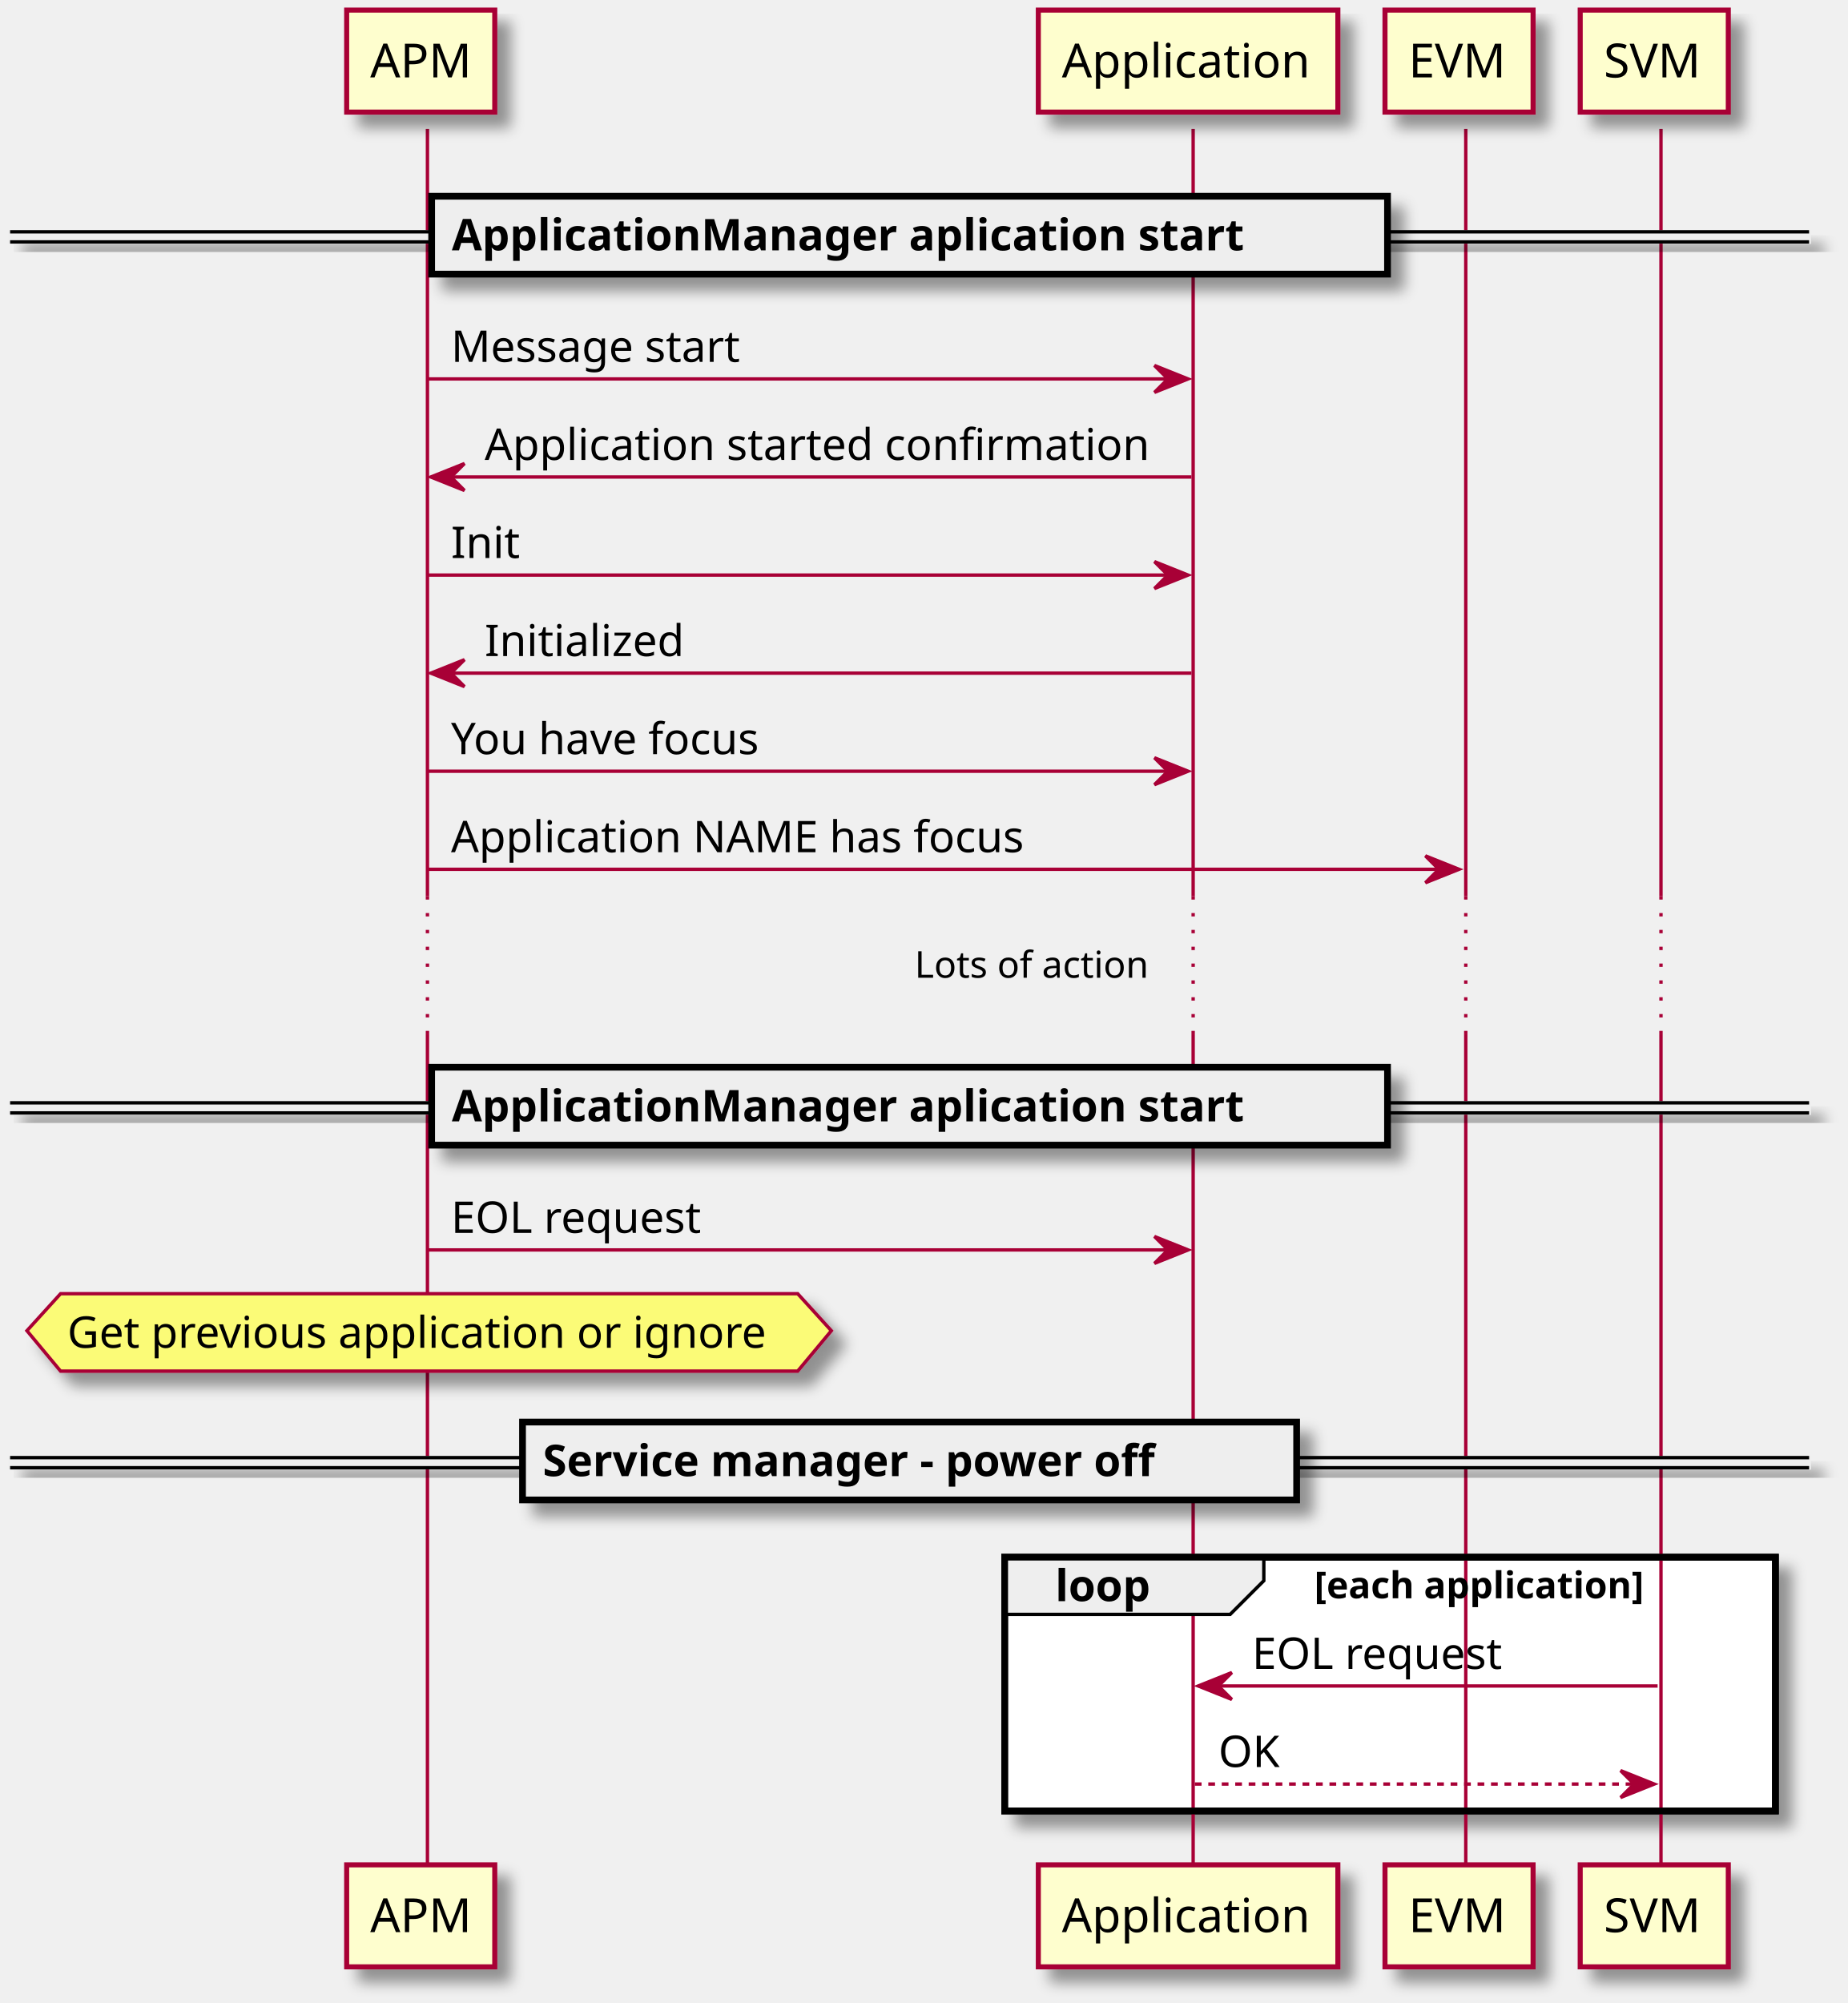
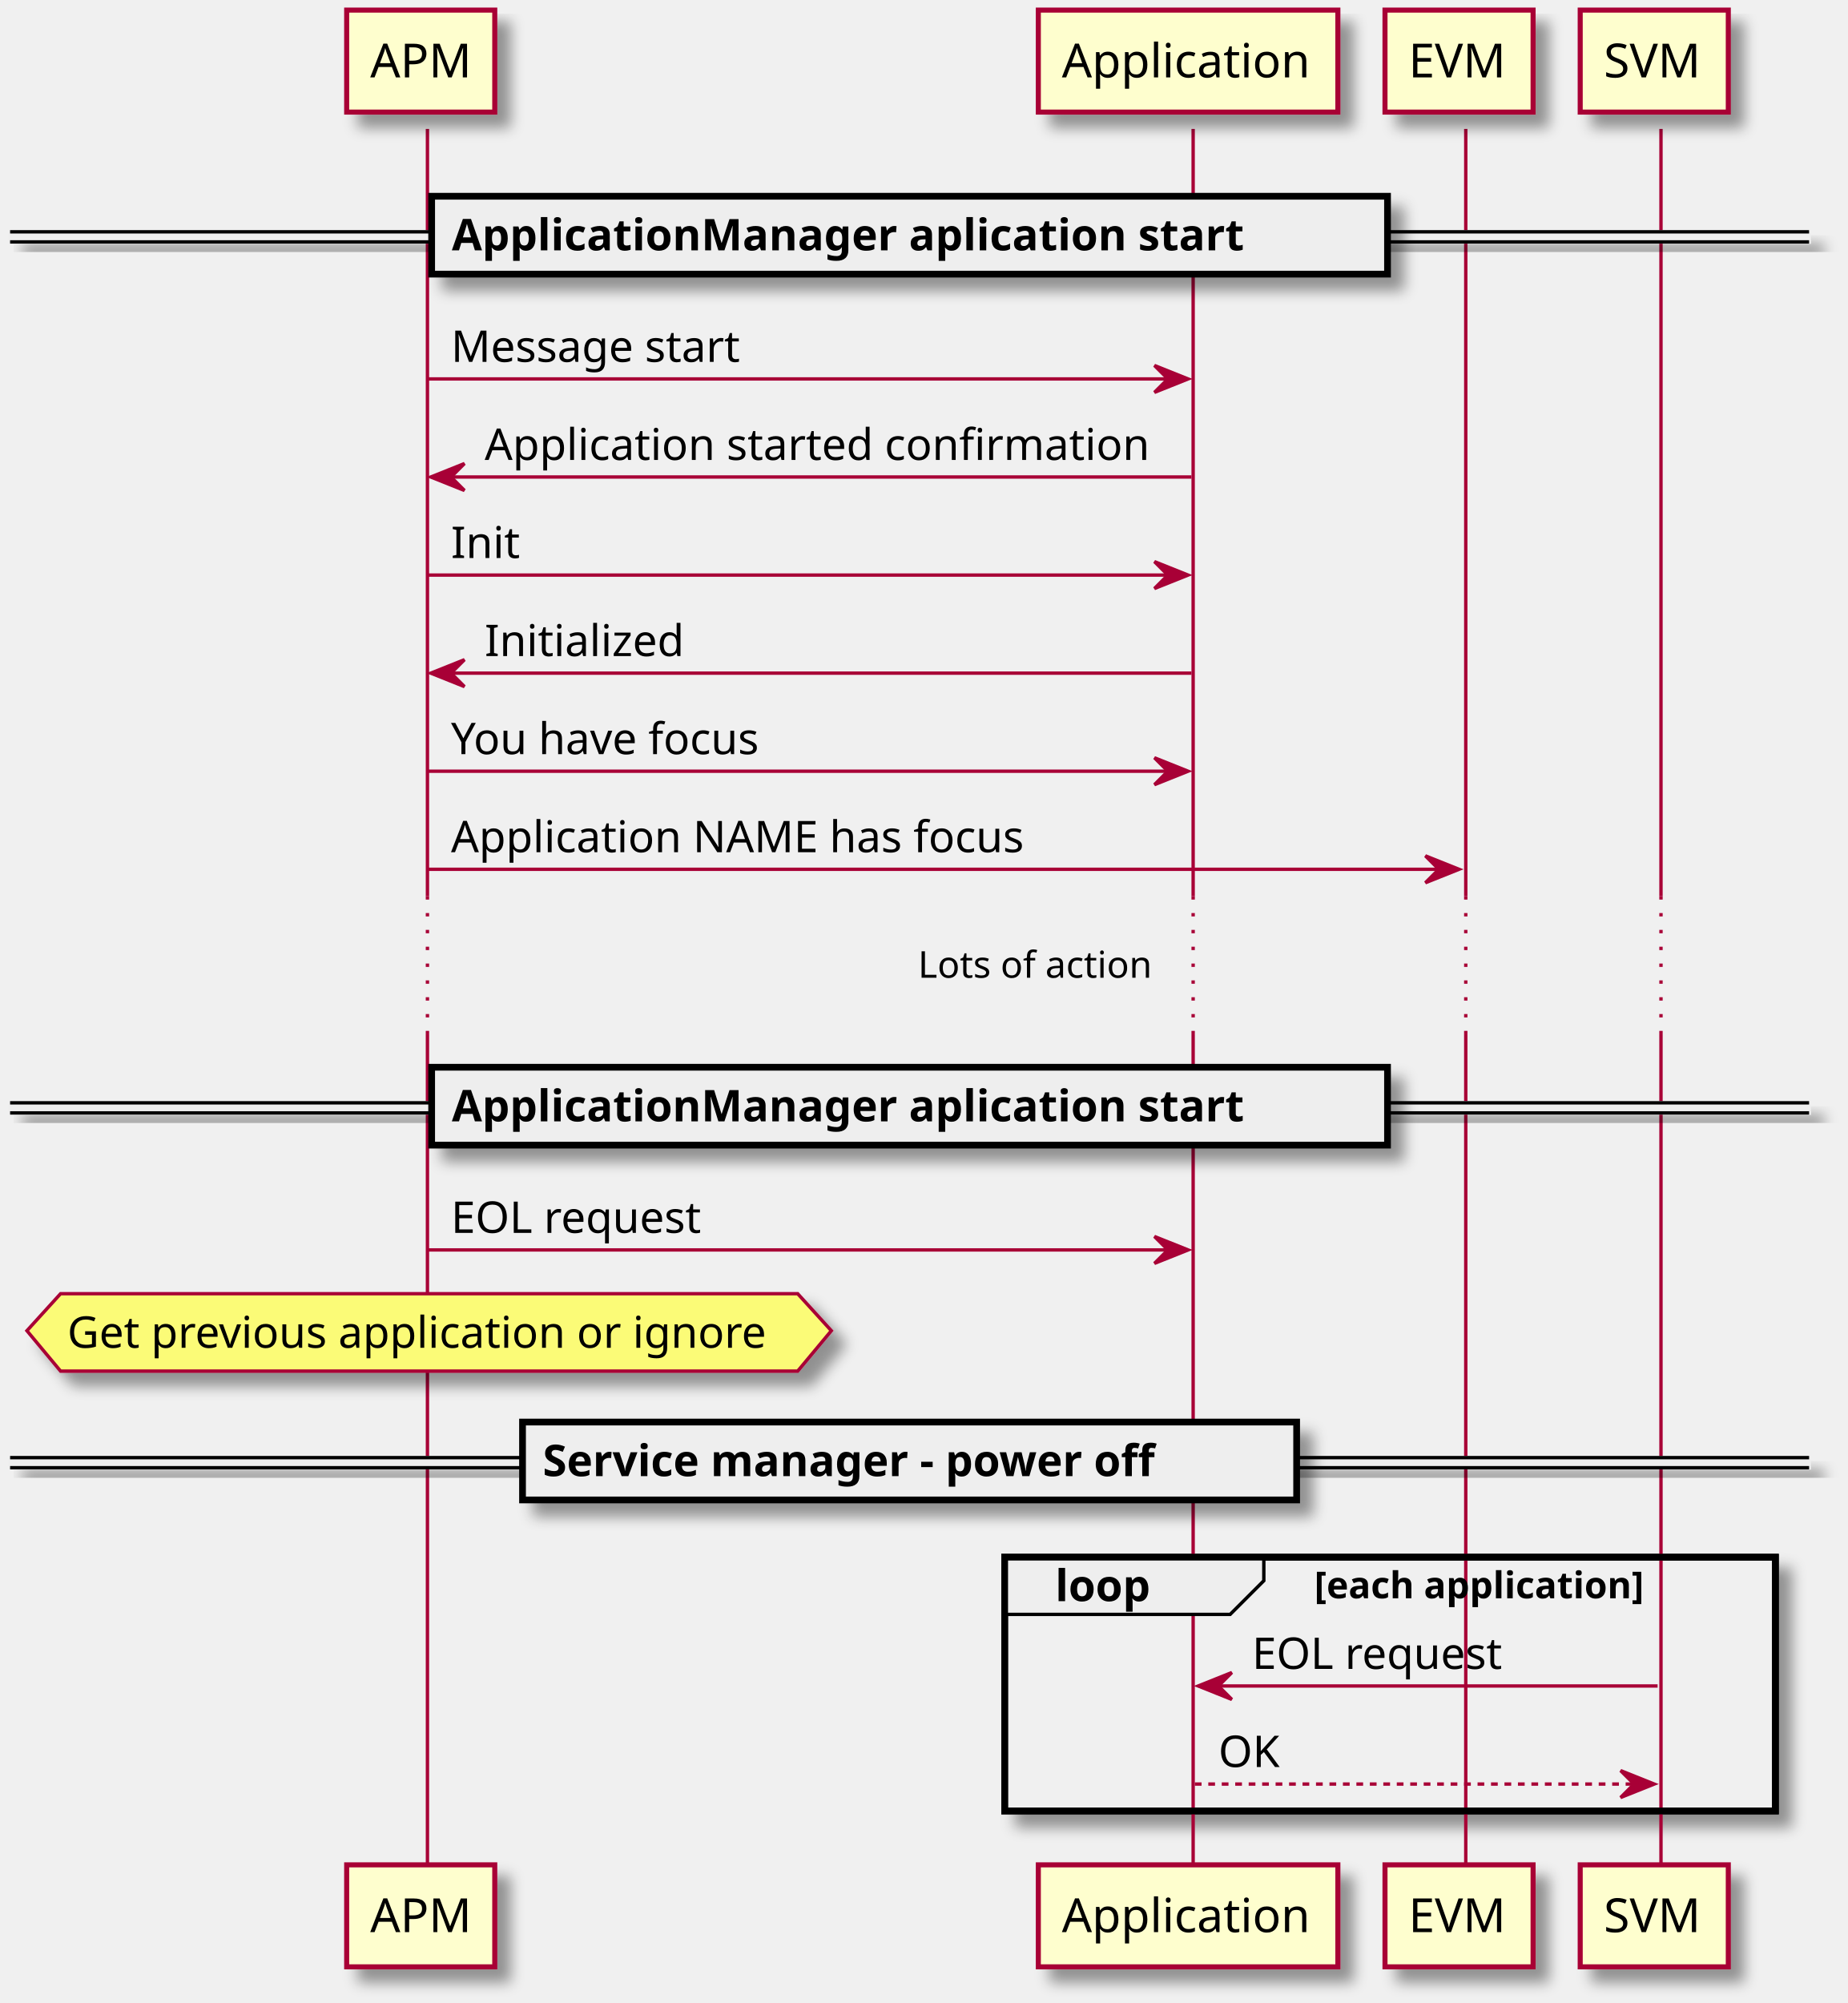
- <svg xmlns="http://www.w3.org/2000/svg" contentScriptType="application/ecmascript" contentStyleType="text/css" height="595px" preserveAspectRatio="none" style="width:549px;height:595px;" version="1.1" viewBox="0 0 549 595" width="549px" zoomAndPan="magnify">
+ <svg xmlns="http://www.w3.org/2000/svg" contentScriptType="application/ecmascript" contentStyleType="text/css" height="595px" preserveAspectRatio="none" style="width:549px;height:595px;background:#F0F0F0;" version="1.1" viewBox="0 0 549 595" width="549px" zoomAndPan="magnify">
  <defs>
-     <filter height="300%" id="f1c6cy85tvhugn" width="300%" x="-1" y="-1">
+     <filter height="300%" id="f8351ngeeg3ar" width="300%" x="-1" y="-1">
      <feGaussianBlur result="blurOut" stdDeviation="2.0" />
      <feColorMatrix in="blurOut" result="blurOut2" type="matrix" values="0 0 0 0 0 0 0 0 0 0 0 0 0 0 0 0 0 0 .4 0" />
      <feOffset dx="4.0" dy="4.0" in="blurOut2" result="blurOut3" />
      <feBlend in="SourceGraphic" in2="blurOut3" mode="normal" />
    </filter>
  </defs>
  <g>
-     <rect fill="#FFFFFF" filter="url(#f1c6cy85tvhugn)" height="75.398" style="stroke: #000000; stroke-width: 2.0;" width="229" x="298.5" y="462.562" />
+     <rect fill="#F0F0F0" filter="url(#f8351ngeeg3ar)" height="75.398" style="stroke: #000000; stroke-width: 2.0;" width="229" x="298.5" y="462.562" />
    <line style="stroke: #A80036; stroke-width: 1.0;" x1="127" x2="127" y1="38.297" y2="266.227" />
    <line style="stroke: #A80036; stroke-width: 1.0; stroke-dasharray: 1.0,4.0;" x1="127" x2="127" y1="266.227" y2="307.031" />
    <line style="stroke: #A80036; stroke-width: 1.0;" x1="127" x2="127" y1="307.031" y2="554.961" />
    <line style="stroke: #A80036; stroke-width: 1.0;" x1="354.5" x2="354.5" y1="38.297" y2="266.227" />
    <line style="stroke: #A80036; stroke-width: 1.0; stroke-dasharray: 1.0,4.0;" x1="354.5" x2="354.5" y1="266.227" y2="307.031" />
    <line style="stroke: #A80036; stroke-width: 1.0;" x1="354.5" x2="354.5" y1="307.031" y2="554.961" />
    <line style="stroke: #A80036; stroke-width: 1.0;" x1="435.5" x2="435.5" y1="38.297" y2="266.227" />
    <line style="stroke: #A80036; stroke-width: 1.0; stroke-dasharray: 1.0,4.0;" x1="435.5" x2="435.5" y1="266.227" y2="307.031" />
    <line style="stroke: #A80036; stroke-width: 1.0;" x1="435.5" x2="435.5" y1="307.031" y2="554.961" />
    <line style="stroke: #A80036; stroke-width: 1.0;" x1="493.5" x2="493.5" y1="38.297" y2="266.227" />
    <line style="stroke: #A80036; stroke-width: 1.0; stroke-dasharray: 1.0,4.0;" x1="493.5" x2="493.5" y1="266.227" y2="307.031" />
    <line style="stroke: #A80036; stroke-width: 1.0;" x1="493.5" x2="493.5" y1="307.031" y2="554.961" />
-     <rect fill="#FEFECE" filter="url(#f1c6cy85tvhugn)" height="30.297" style="stroke: #A80036; stroke-width: 1.5;" width="44" x="103" y="3" />
+     <rect fill="#FEFECE" filter="url(#f8351ngeeg3ar)" height="30.297" style="stroke: #A80036; stroke-width: 1.5;" width="44" x="103" y="3" />
    <text fill="#000000" font-family="sans-serif" font-size="14" lengthAdjust="spacingAndGlyphs" textLength="30" x="110" y="22.995">APM</text>
-     <rect fill="#FEFECE" filter="url(#f1c6cy85tvhugn)" height="30.297" style="stroke: #A80036; stroke-width: 1.5;" width="44" x="103" y="553.961" />
+     <rect fill="#FEFECE" filter="url(#f8351ngeeg3ar)" height="30.297" style="stroke: #A80036; stroke-width: 1.5;" width="44" x="103" y="553.961" />
    <text fill="#000000" font-family="sans-serif" font-size="14" lengthAdjust="spacingAndGlyphs" textLength="30" x="110" y="573.956">APM</text>
-     <rect fill="#FEFECE" filter="url(#f1c6cy85tvhugn)" height="30.297" style="stroke: #A80036; stroke-width: 1.5;" width="89" x="308.5" y="3" />
+     <rect fill="#FEFECE" filter="url(#f8351ngeeg3ar)" height="30.297" style="stroke: #A80036; stroke-width: 1.5;" width="89" x="308.5" y="3" />
    <text fill="#000000" font-family="sans-serif" font-size="14" lengthAdjust="spacingAndGlyphs" textLength="75" x="315.5" y="22.995">Application</text>
-     <rect fill="#FEFECE" filter="url(#f1c6cy85tvhugn)" height="30.297" style="stroke: #A80036; stroke-width: 1.5;" width="89" x="308.5" y="553.961" />
+     <rect fill="#FEFECE" filter="url(#f8351ngeeg3ar)" height="30.297" style="stroke: #A80036; stroke-width: 1.5;" width="89" x="308.5" y="553.961" />
    <text fill="#000000" font-family="sans-serif" font-size="14" lengthAdjust="spacingAndGlyphs" textLength="75" x="315.5" y="573.956">Application</text>
-     <rect fill="#FEFECE" filter="url(#f1c6cy85tvhugn)" height="30.297" style="stroke: #A80036; stroke-width: 1.5;" width="44" x="411.5" y="3" />
+     <rect fill="#FEFECE" filter="url(#f8351ngeeg3ar)" height="30.297" style="stroke: #A80036; stroke-width: 1.5;" width="44" x="411.5" y="3" />
    <text fill="#000000" font-family="sans-serif" font-size="14" lengthAdjust="spacingAndGlyphs" textLength="30" x="418.5" y="22.995">EVM</text>
-     <rect fill="#FEFECE" filter="url(#f1c6cy85tvhugn)" height="30.297" style="stroke: #A80036; stroke-width: 1.5;" width="44" x="411.5" y="553.961" />
+     <rect fill="#FEFECE" filter="url(#f8351ngeeg3ar)" height="30.297" style="stroke: #A80036; stroke-width: 1.5;" width="44" x="411.5" y="553.961" />
    <text fill="#000000" font-family="sans-serif" font-size="14" lengthAdjust="spacingAndGlyphs" textLength="30" x="418.5" y="573.956">EVM</text>
-     <rect fill="#FEFECE" filter="url(#f1c6cy85tvhugn)" height="30.297" style="stroke: #A80036; stroke-width: 1.5;" width="44" x="469.5" y="3" />
+     <rect fill="#FEFECE" filter="url(#f8351ngeeg3ar)" height="30.297" style="stroke: #A80036; stroke-width: 1.5;" width="44" x="469.5" y="3" />
    <text fill="#000000" font-family="sans-serif" font-size="14" lengthAdjust="spacingAndGlyphs" textLength="30" x="476.5" y="22.995">SVM</text>
-     <rect fill="#FEFECE" filter="url(#f1c6cy85tvhugn)" height="30.297" style="stroke: #A80036; stroke-width: 1.5;" width="44" x="469.5" y="553.961" />
+     <rect fill="#FEFECE" filter="url(#f8351ngeeg3ar)" height="30.297" style="stroke: #A80036; stroke-width: 1.5;" width="44" x="469.5" y="553.961" />
    <text fill="#000000" font-family="sans-serif" font-size="14" lengthAdjust="spacingAndGlyphs" textLength="30" x="476.5" y="573.956">SVM</text>
-     <rect fill="#EEEEEE" filter="url(#f1c6cy85tvhugn)" height="3" style="stroke: #EEEEEE; stroke-width: 1.0;" width="534.5" x="3" y="68.863" />
+     <rect fill="#EEEEEE" filter="url(#f8351ngeeg3ar)" height="3" style="stroke: #EEEEEE; stroke-width: 1.0;" width="534.5" x="3" y="68.863" />
    <line style="stroke: #000000; stroke-width: 1.0;" x1="3" x2="537.5" y1="68.863" y2="68.863" />
    <line style="stroke: #000000; stroke-width: 1.0;" x1="3" x2="537.5" y1="71.863" y2="71.863" />
-     <rect fill="#EEEEEE" filter="url(#f1c6cy85tvhugn)" height="23.133" style="stroke: #000000; stroke-width: 2.0;" width="284" x="128.25" y="58.297" />
+     <rect fill="#EEEEEE" filter="url(#f8351ngeeg3ar)" height="23.133" style="stroke: #000000; stroke-width: 2.0;" width="284" x="128.25" y="58.297" />
    <text fill="#000000" font-family="sans-serif" font-size="13" font-weight="bold" lengthAdjust="spacingAndGlyphs" textLength="265" x="134.25" y="74.364">ApplicationManager aplication start</text>
    <polygon fill="#A80036" points="343,108.562,353,112.562,343,116.562,347,112.562" style="stroke: #A80036; stroke-width: 1.0;" />
    <line style="stroke: #A80036; stroke-width: 1.0;" x1="127" x2="349" y1="112.562" y2="112.562" />
    <text fill="#000000" font-family="sans-serif" font-size="13" lengthAdjust="spacingAndGlyphs" textLength="91" x="134" y="107.497">Message start</text>
    <polygon fill="#A80036" points="138,137.695,128,141.695,138,145.695,134,141.695" style="stroke: #A80036; stroke-width: 1.0;" />
    <line style="stroke: #A80036; stroke-width: 1.0;" x1="132" x2="354" y1="141.695" y2="141.695" />
    <text fill="#000000" font-family="sans-serif" font-size="13" lengthAdjust="spacingAndGlyphs" textLength="204" x="144" y="136.629">Application started confirmation</text>
    <polygon fill="#A80036" points="343,166.828,353,170.828,343,174.828,347,170.828" style="stroke: #A80036; stroke-width: 1.0;" />
    <line style="stroke: #A80036; stroke-width: 1.0;" x1="127" x2="349" y1="170.828" y2="170.828" />
    <text fill="#000000" font-family="sans-serif" font-size="13" lengthAdjust="spacingAndGlyphs" textLength="19" x="134" y="165.762">Init</text>
    <polygon fill="#A80036" points="138,195.961,128,199.961,138,203.961,134,199.961" style="stroke: #A80036; stroke-width: 1.0;" />
    <line style="stroke: #A80036; stroke-width: 1.0;" x1="132" x2="354" y1="199.961" y2="199.961" />
    <text fill="#000000" font-family="sans-serif" font-size="13" lengthAdjust="spacingAndGlyphs" textLength="59" x="144" y="194.895">Initialized</text>
    <polygon fill="#A80036" points="343,225.094,353,229.094,343,233.094,347,229.094" style="stroke: #A80036; stroke-width: 1.0;" />
    <line style="stroke: #A80036; stroke-width: 1.0;" x1="127" x2="349" y1="229.094" y2="229.094" />
    <text fill="#000000" font-family="sans-serif" font-size="13" lengthAdjust="spacingAndGlyphs" textLength="96" x="134" y="224.028">You have focus</text>
    <polygon fill="#A80036" points="423.5,254.227,433.5,258.227,423.5,262.227,427.5,258.227" style="stroke: #A80036; stroke-width: 1.0;" />
    <line style="stroke: #A80036; stroke-width: 1.0;" x1="127" x2="429.5" y1="258.227" y2="258.227" />
    <text fill="#000000" font-family="sans-serif" font-size="13" lengthAdjust="spacingAndGlyphs" textLength="177" x="134" y="253.161">Application NAME has focus</text>
-     <text fill="#000000" font-family="sans-serif" font-size="11" lengthAdjust="spacingAndGlyphs" textLength="0" x="267.75" y="290.437" />
-     <text fill="#000000" font-family="sans-serif" font-size="11" lengthAdjust="spacingAndGlyphs" textLength="77" x="271.75" y="290.437">Lots of action</text>
-     <text fill="#000000" font-family="sans-serif" font-size="11" lengthAdjust="spacingAndGlyphs" textLength="0" x="356.75" y="290.437" />
-     <rect fill="#EEEEEE" filter="url(#f1c6cy85tvhugn)" height="3" style="stroke: #EEEEEE; stroke-width: 1.0;" width="534.5" x="3" y="327.598" />
+     <text fill="#000000" font-family="sans-serif" font-size="11" lengthAdjust="spacingAndGlyphs" textLength="0" x="269.75" y="290.437" />
+     <text fill="#000000" font-family="sans-serif" font-size="11" lengthAdjust="spacingAndGlyphs" textLength="75" x="272.75" y="290.437">Lots of action</text>
+     <text fill="#000000" font-family="sans-serif" font-size="11" lengthAdjust="spacingAndGlyphs" textLength="0" x="353.75" y="290.437" />
+     <rect fill="#EEEEEE" filter="url(#f8351ngeeg3ar)" height="3" style="stroke: #EEEEEE; stroke-width: 1.0;" width="534.5" x="3" y="327.598" />
    <line style="stroke: #000000; stroke-width: 1.0;" x1="3" x2="537.5" y1="327.598" y2="327.598" />
    <line style="stroke: #000000; stroke-width: 1.0;" x1="3" x2="537.5" y1="330.598" y2="330.598" />
-     <rect fill="#EEEEEE" filter="url(#f1c6cy85tvhugn)" height="23.133" style="stroke: #000000; stroke-width: 2.0;" width="284" x="128.25" y="317.031" />
+     <rect fill="#EEEEEE" filter="url(#f8351ngeeg3ar)" height="23.133" style="stroke: #000000; stroke-width: 2.0;" width="284" x="128.25" y="317.031" />
    <text fill="#000000" font-family="sans-serif" font-size="13" font-weight="bold" lengthAdjust="spacingAndGlyphs" textLength="265" x="134.25" y="333.098">ApplicationManager aplication start</text>
    <polygon fill="#A80036" points="343,367.297,353,371.297,343,375.297,347,371.297" style="stroke: #A80036; stroke-width: 1.0;" />
    <line style="stroke: #A80036; stroke-width: 1.0;" x1="127" x2="349" y1="371.297" y2="371.297" />
    <text fill="#000000" font-family="sans-serif" font-size="13" lengthAdjust="spacingAndGlyphs" textLength="78" x="134" y="366.231">EOL request</text>
-     <polygon fill="#FBFB77" filter="url(#f1c6cy85tvhugn)" points="18,384.297,237,384.297,247,395.297,237,407.297,18,407.297,8,395.297,18,384.297" style="stroke: #A80036; stroke-width: 1.0;" />
+     <polygon fill="#FBFB77" filter="url(#f8351ngeeg3ar)" points="18,384.297,237,384.297,247,395.297,237,407.297,18,407.297,8,395.297,18,384.297" style="stroke: #A80036; stroke-width: 1.0;" />
    <text fill="#000000" font-family="sans-serif" font-size="13" lengthAdjust="spacingAndGlyphs" textLength="215" x="20" y="400.364">Get previous application or ignore</text>
-     <rect fill="#EEEEEE" filter="url(#f1c6cy85tvhugn)" height="3" style="stroke: #EEEEEE; stroke-width: 1.0;" width="534.5" x="3" y="432.996" />
+     <rect fill="#EEEEEE" filter="url(#f8351ngeeg3ar)" height="3" style="stroke: #EEEEEE; stroke-width: 1.0;" width="534.5" x="3" y="432.996" />
    <line style="stroke: #000000; stroke-width: 1.0;" x1="3" x2="537.5" y1="432.996" y2="432.996" />
    <line style="stroke: #000000; stroke-width: 1.0;" x1="3" x2="537.5" y1="435.996" y2="435.996" />
-     <rect fill="#EEEEEE" filter="url(#f1c6cy85tvhugn)" height="23.133" style="stroke: #000000; stroke-width: 2.0;" width="230" x="155.25" y="422.43" />
+     <rect fill="#EEEEEE" filter="url(#f8351ngeeg3ar)" height="23.133" style="stroke: #000000; stroke-width: 2.0;" width="230" x="155.25" y="422.43" />
    <text fill="#000000" font-family="sans-serif" font-size="13" font-weight="bold" lengthAdjust="spacingAndGlyphs" textLength="211" x="161.25" y="438.497">Service manager - power off</text>
    <path d="M298.5,462.562 L375.5,462.562 L375.5,469.562 L365.5,479.562 L298.5,479.562 L298.5,462.562 " fill="#EEEEEE" style="stroke: #000000; stroke-width: 1.0;" />
    <rect fill="none" height="75.398" style="stroke: #000000; stroke-width: 2.0;" width="229" x="298.5" y="462.562" />
    <text fill="#000000" font-family="sans-serif" font-size="13" font-weight="bold" lengthAdjust="spacingAndGlyphs" textLength="32" x="313.5" y="475.629">loop</text>
    <text fill="#000000" font-family="sans-serif" font-size="11" font-weight="bold" lengthAdjust="spacingAndGlyphs" textLength="117" x="390.5" y="474.773">[each application]</text>
    <polygon fill="#A80036" points="366,496.828,356,500.828,366,504.828,362,500.828" style="stroke: #A80036; stroke-width: 1.0;" />
    <line style="stroke: #A80036; stroke-width: 1.0;" x1="360" x2="492.5" y1="500.828" y2="500.828" />
    <text fill="#000000" font-family="sans-serif" font-size="13" lengthAdjust="spacingAndGlyphs" textLength="78" x="372" y="495.762">EOL request</text>
    <polygon fill="#A80036" points="481.5,525.961,491.5,529.961,481.5,533.961,485.5,529.961" style="stroke: #A80036; stroke-width: 1.0;" />
    <line style="stroke: #A80036; stroke-width: 1.0; stroke-dasharray: 2.0,2.0;" x1="355" x2="487.5" y1="529.961" y2="529.961" />
    <text fill="#000000" font-family="sans-serif" font-size="13" lengthAdjust="spacingAndGlyphs" textLength="18" x="362" y="524.895">OK</text>
  </g>
</svg>
